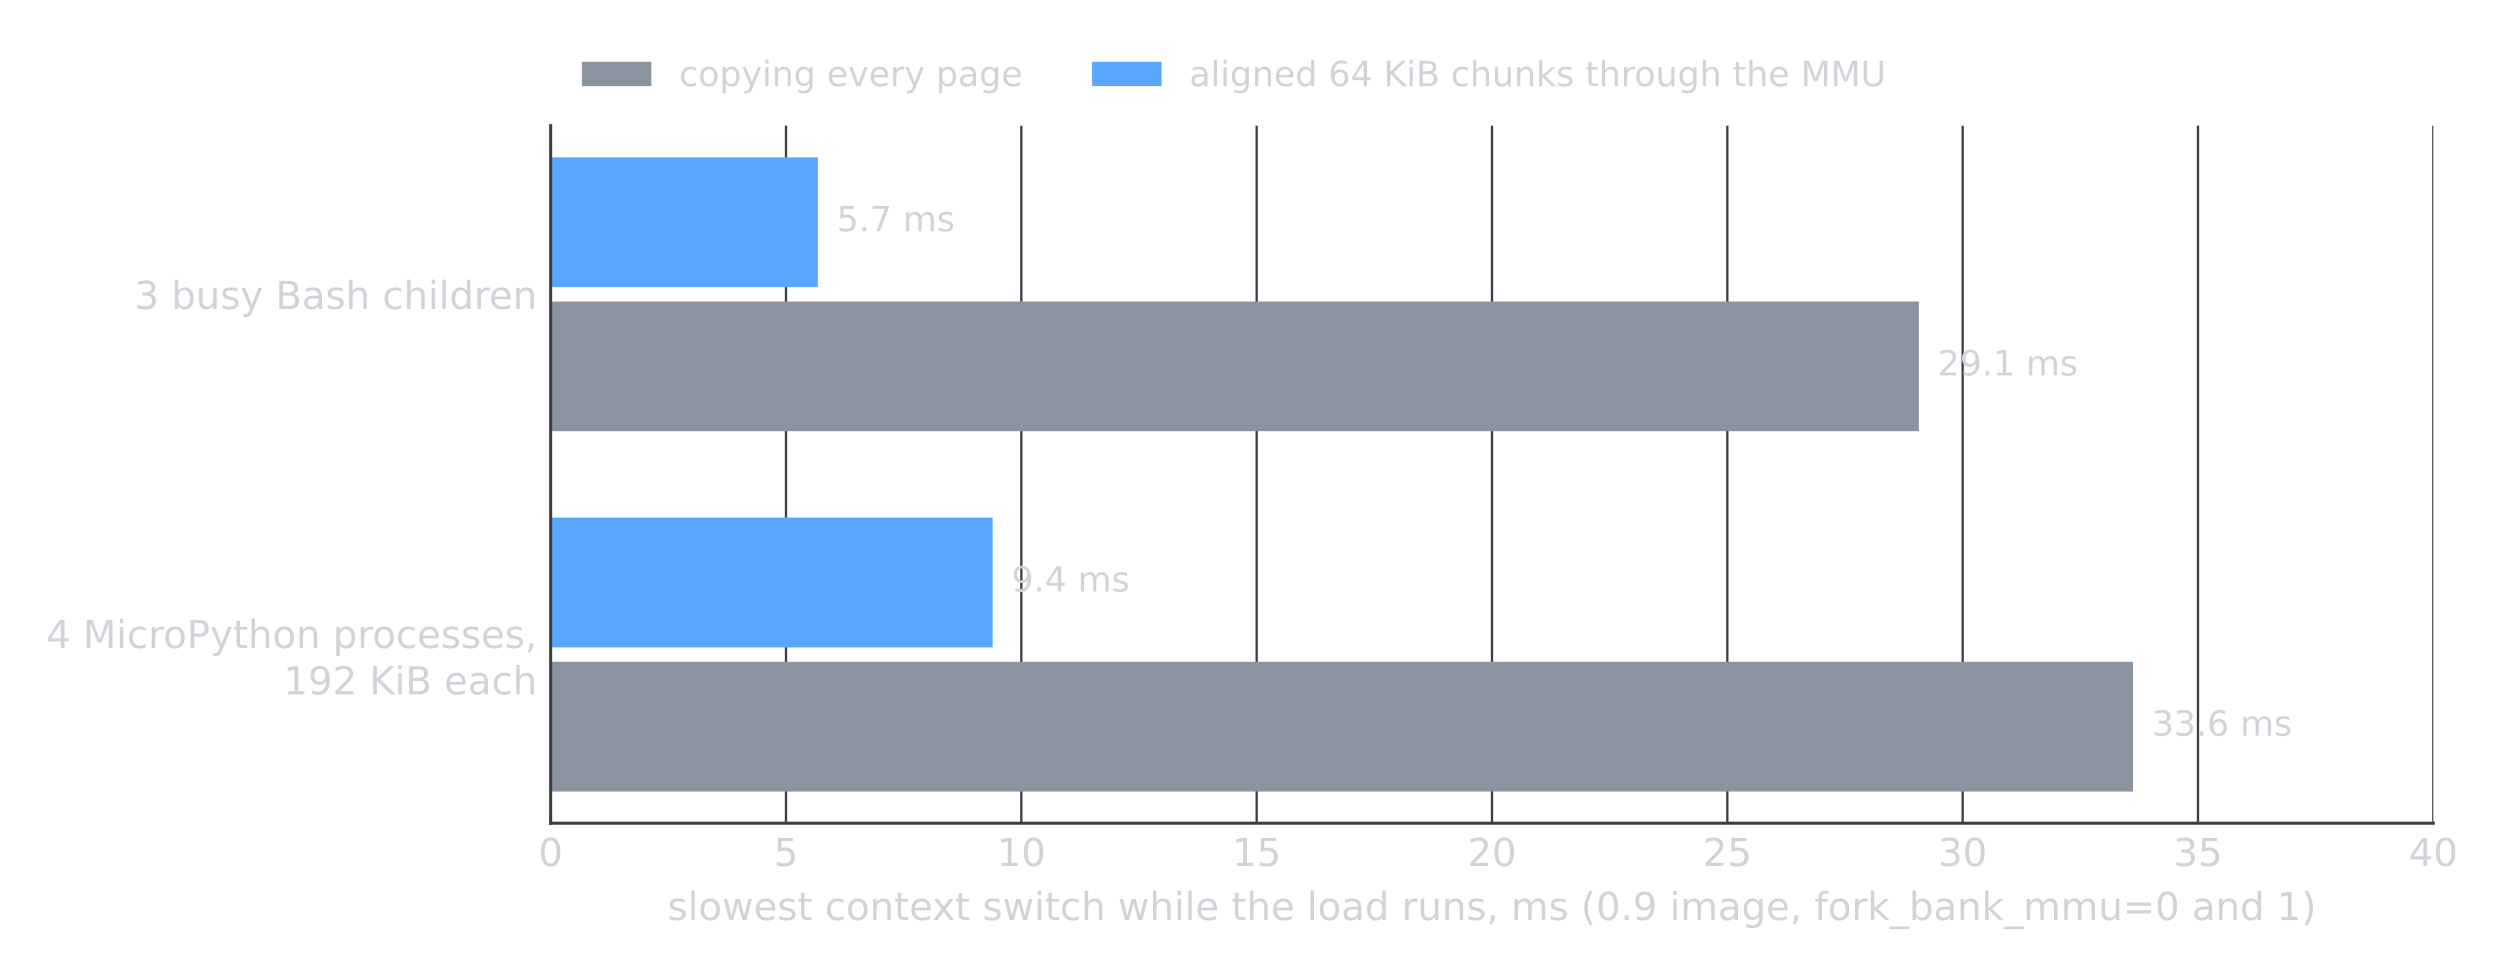
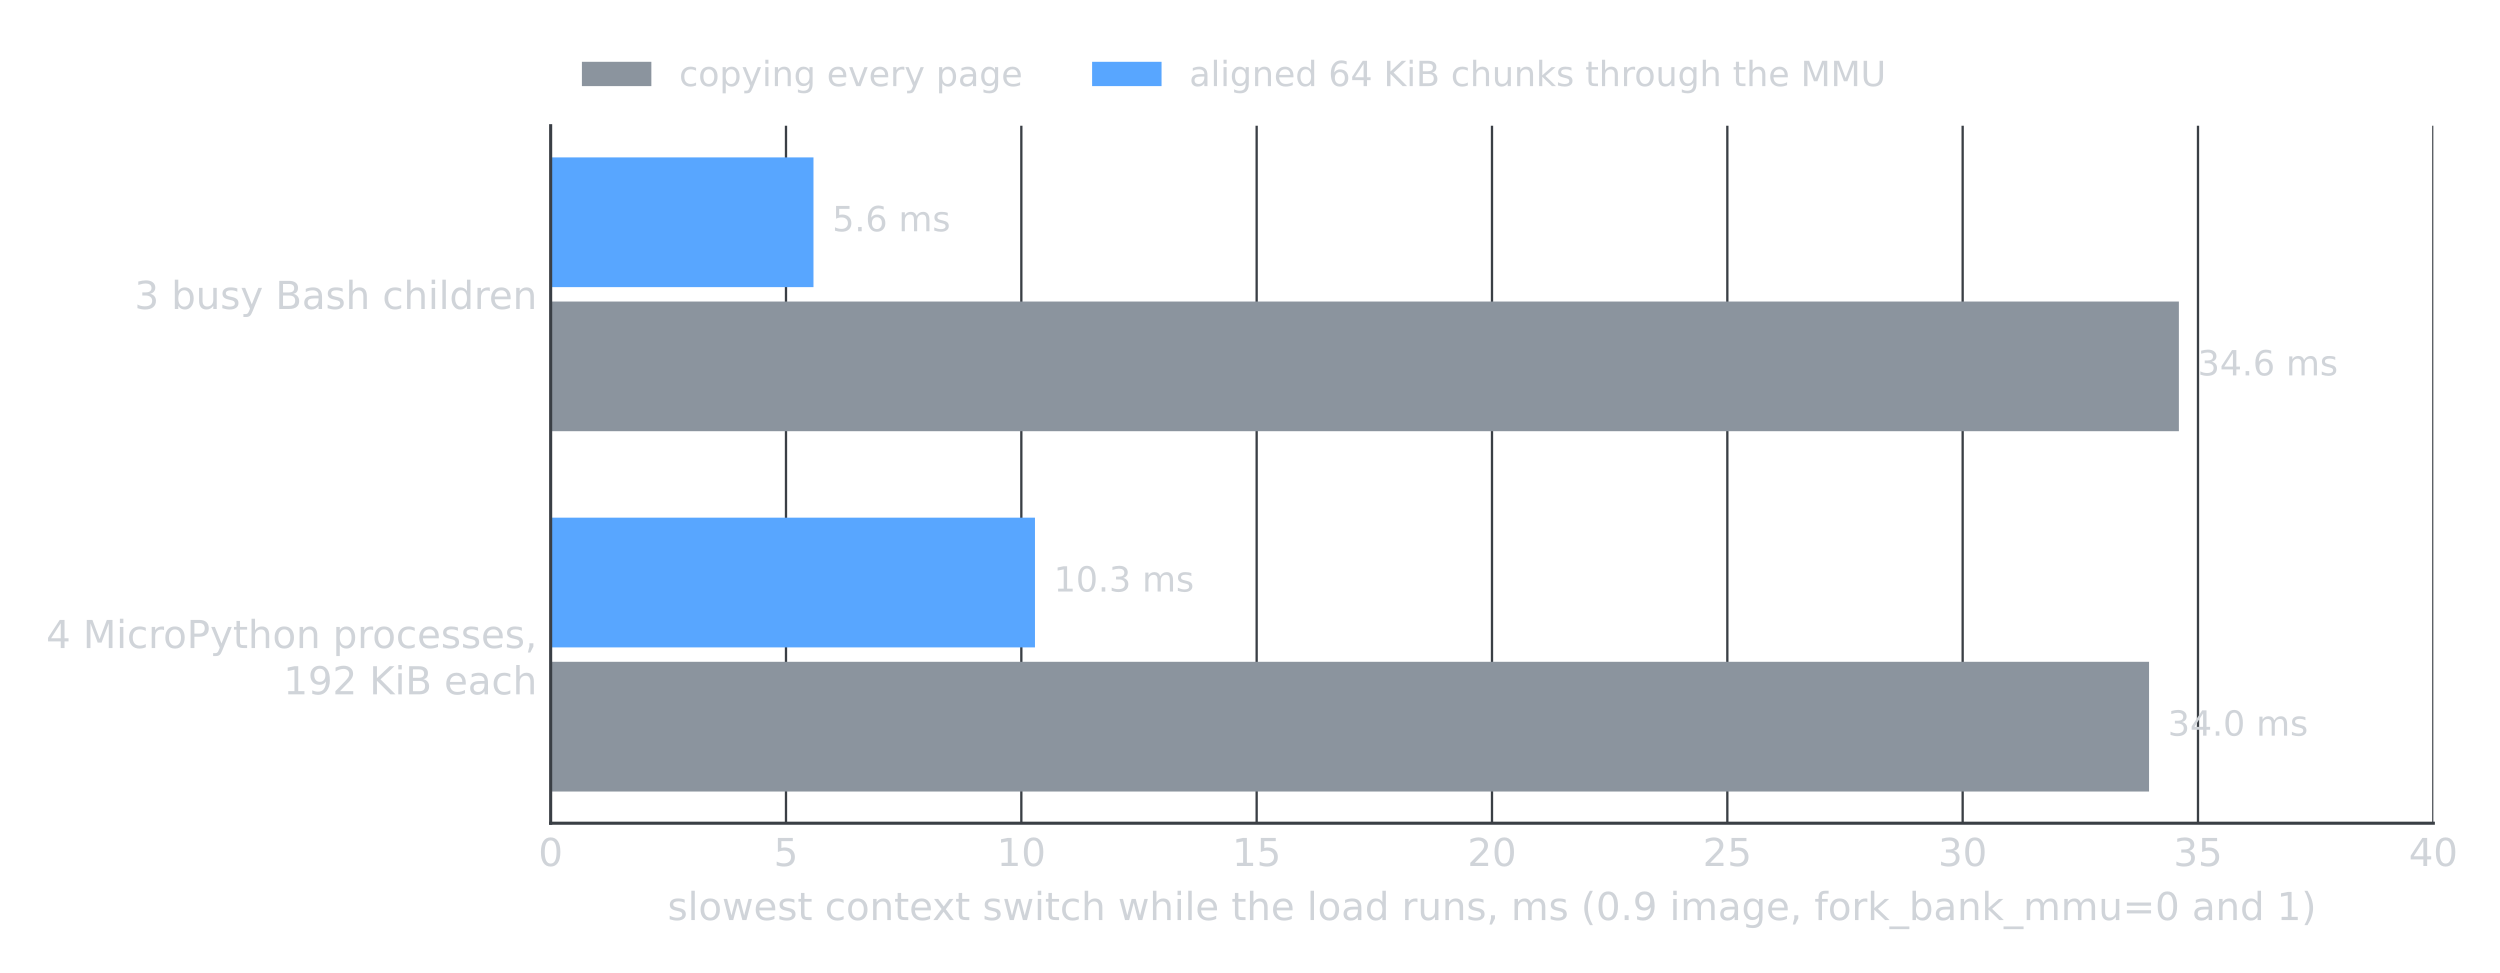
<svg xmlns="http://www.w3.org/2000/svg" xmlns:xlink="http://www.w3.org/1999/xlink" width="648pt" height="252pt" viewBox="0 0 648 252" version="1.1">
  <defs>
    <style type="text/css">*{stroke-linejoin: round; stroke-linecap: butt}</style>
  </defs>
  <g id="figure_1">
    <g id="patch_1">
      <path d="M 0 252  L 648 252  L 648 0  L 0 0  L 0 252  z " style="fill: none; opacity: 0" />
    </g>
    <g id="axes_1">
      <g id="patch_2">
        <path d="M 142.73 213.378  L 630.72 213.378  L 630.72 32.582  L 142.73 32.582  L 142.73 213.378  z " style="fill: none" />
      </g>
      <g id="matplotlib.axis_1">
        <g id="xtick_1">
          <g id="line2d_1">
            <path d="M 142.73 213.378  L 142.73 32.582  " clip-path="url(#pedc917661e)" style="fill: none; stroke: #3a3f45; stroke-width: 0.6; stroke-linecap: square" />
          </g>
          <g id="line2d_2" />
          <g id="text_1">
            <g style="fill: #d0d4d9" transform="translate(139.5488 224.4753) scale(0.1 -0.1)">
              <defs>
                <path id="DejaVuSans-13" d="M 2034 4250  Q 1547 4250 1301 3770  Q 1056 3291 1056 2328  Q 1056 1369 1301 889  Q 1547 409 2034 409  Q 2525 409 2770 889  Q 3016 1369 3016 2328  Q 3016 3291 2770 3770  Q 2525 4250 2034 4250  z M 2034 4750  Q 2819 4750 3233 4129  Q 3647 3509 3647 2328  Q 3647 1150 3233 529  Q 2819 -91 2034 -91  Q 1250 -91 836 529  Q 422 1150 422 2328  Q 422 3509 836 4129  Q 1250 4750 2034 4750  z " transform="scale(0.015625)" />
              </defs>
              <use xlink:href="#DejaVuSans-13" />
            </g>
          </g>
        </g>
        <g id="xtick_2">
          <g id="line2d_3">
            <path d="M 203.729 213.378  L 203.729 32.582  " clip-path="url(#pedc917661e)" style="fill: none; stroke: #3a3f45; stroke-width: 0.6; stroke-linecap: square" />
          </g>
          <g id="line2d_4" />
          <g id="text_2">
            <g style="fill: #d0d4d9" transform="translate(200.5475 224.4753) scale(0.1 -0.1)">
              <defs>
                <path id="DejaVuSans-18" d="M 691 4666  L 3169 4666  L 3169 4134  L 1269 4134  L 1269 2991  Q 1406 3038 1543 3061  Q 1681 3084 1819 3084  Q 2600 3084 3056 2656  Q 3513 2228 3513 1497  Q 3513 744 3044 326  Q 2575 -91 1722 -91  Q 1428 -91 1123 -41  Q 819 9 494 109  L 494 744  Q 775 591 1075 516  Q 1375 441 1709 441  Q 2250 441 2565 725  Q 2881 1009 2881 1497  Q 2881 1984 2565 2268  Q 2250 2553 1709 2553  Q 1456 2553 1204 2497  Q 953 2441 691 2322  L 691 4666  z " transform="scale(0.015625)" />
              </defs>
              <use xlink:href="#DejaVuSans-18" />
            </g>
          </g>
        </g>
        <g id="xtick_3">
          <g id="line2d_5">
            <path d="M 264.728 213.378  L 264.728 32.582  " clip-path="url(#pedc917661e)" style="fill: none; stroke: #3a3f45; stroke-width: 0.6; stroke-linecap: square" />
          </g>
          <g id="line2d_6" />
          <g id="text_3">
            <g style="fill: #d0d4d9" transform="translate(258.365 224.4753) scale(0.1 -0.1)">
              <defs>
                <path id="DejaVuSans-14" d="M 794 531  L 1825 531  L 1825 4091  L 703 3866  L 703 4441  L 1819 4666  L 2450 4666  L 2450 531  L 3481 531  L 3481 0  L 794 0  L 794 531  z " transform="scale(0.015625)" />
              </defs>
              <use xlink:href="#DejaVuSans-14" />
              <use xlink:href="#DejaVuSans-13" transform="translate(63.625 0)" />
            </g>
          </g>
        </g>
        <g id="xtick_4">
          <g id="line2d_7">
            <path d="M 325.726 213.378  L 325.726 32.582  " clip-path="url(#pedc917661e)" style="fill: none; stroke: #3a3f45; stroke-width: 0.6; stroke-linecap: square" />
          </g>
          <g id="line2d_8" />
          <g id="text_4">
            <g style="fill: #d0d4d9" transform="translate(319.3637 224.4753) scale(0.1 -0.1)">
              <use xlink:href="#DejaVuSans-14" />
              <use xlink:href="#DejaVuSans-18" transform="translate(63.625 0)" />
            </g>
          </g>
        </g>
        <g id="xtick_5">
          <g id="line2d_9">
            <path d="M 386.725 213.378  L 386.725 32.582  " clip-path="url(#pedc917661e)" style="fill: none; stroke: #3a3f45; stroke-width: 0.6; stroke-linecap: square" />
          </g>
          <g id="line2d_10" />
          <g id="text_5">
            <g style="fill: #d0d4d9" transform="translate(380.3625 224.4753) scale(0.1 -0.1)">
              <defs>
                <path id="DejaVuSans-15" d="M 1228 531  L 3431 531  L 3431 0  L 469 0  L 469 531  Q 828 903 1448 1529  Q 2069 2156 2228 2338  Q 2531 2678 2651 2914  Q 2772 3150 2772 3378  Q 2772 3750 2511 3984  Q 2250 4219 1831 4219  Q 1534 4219 1204 4116  Q 875 4013 500 3803  L 500 4441  Q 881 4594 1212 4672  Q 1544 4750 1819 4750  Q 2544 4750 2975 4387  Q 3406 4025 3406 3419  Q 3406 3131 3298 2873  Q 3191 2616 2906 2266  Q 2828 2175 2409 1742  Q 1991 1309 1228 531  z " transform="scale(0.015625)" />
              </defs>
              <use xlink:href="#DejaVuSans-15" />
              <use xlink:href="#DejaVuSans-13" transform="translate(63.625 0)" />
            </g>
          </g>
        </g>
        <g id="xtick_6">
          <g id="line2d_11">
            <path d="M 447.724 213.378  L 447.724 32.582  " clip-path="url(#pedc917661e)" style="fill: none; stroke: #3a3f45; stroke-width: 0.6; stroke-linecap: square" />
          </g>
          <g id="line2d_12" />
          <g id="text_6">
            <g style="fill: #d0d4d9" transform="translate(441.3612 224.4753) scale(0.1 -0.1)">
              <use xlink:href="#DejaVuSans-15" />
              <use xlink:href="#DejaVuSans-18" transform="translate(63.625 0)" />
            </g>
          </g>
        </g>
        <g id="xtick_7">
          <g id="line2d_13">
            <path d="M 508.723 213.378  L 508.723 32.582  " clip-path="url(#pedc917661e)" style="fill: none; stroke: #3a3f45; stroke-width: 0.6; stroke-linecap: square" />
          </g>
          <g id="line2d_14" />
          <g id="text_7">
            <g style="fill: #d0d4d9" transform="translate(502.36 224.4753) scale(0.1 -0.1)">
              <defs>
                <path id="DejaVuSans-16" d="M 2597 2516  Q 3050 2419 3304 2112  Q 3559 1806 3559 1356  Q 3559 666 3084 287  Q 2609 -91 1734 -91  Q 1441 -91 1130 -33  Q 819 25 488 141  L 488 750  Q 750 597 1062 519  Q 1375 441 1716 441  Q 2309 441 2620 675  Q 2931 909 2931 1356  Q 2931 1769 2642 2001  Q 2353 2234 1838 2234  L 1294 2234  L 1294 2753  L 1863 2753  Q 2328 2753 2575 2939  Q 2822 3125 2822 3475  Q 2822 3834 2567 4026  Q 2313 4219 1838 4219  Q 1578 4219 1281 4162  Q 984 4106 628 3988  L 628 4550  Q 988 4650 1302 4700  Q 1616 4750 1894 4750  Q 2613 4750 3031 4423  Q 3450 4097 3450 3541  Q 3450 3153 3228 2886  Q 3006 2619 2597 2516  z " transform="scale(0.015625)" />
              </defs>
              <use xlink:href="#DejaVuSans-16" />
              <use xlink:href="#DejaVuSans-13" transform="translate(63.625 0)" />
            </g>
          </g>
        </g>
        <g id="xtick_8">
          <g id="line2d_15">
            <path d="M 569.721 213.378  L 569.721 32.582  " clip-path="url(#pedc917661e)" style="fill: none; stroke: #3a3f45; stroke-width: 0.6; stroke-linecap: square" />
          </g>
          <g id="line2d_16" />
          <g id="text_8">
            <g style="fill: #d0d4d9" transform="translate(563.3587 224.4753) scale(0.1 -0.1)">
              <use xlink:href="#DejaVuSans-16" />
              <use xlink:href="#DejaVuSans-18" transform="translate(63.625 0)" />
            </g>
          </g>
        </g>
        <g id="xtick_9">
          <g id="line2d_17">
            <path d="M 630.72 213.378  L 630.72 32.582  " clip-path="url(#pedc917661e)" style="fill: none; stroke: #3a3f45; stroke-width: 0.6; stroke-linecap: square" />
          </g>
          <g id="line2d_18" />
          <g id="text_9">
            <g style="fill: #d0d4d9" transform="translate(624.3575 224.4753) scale(0.1 -0.1)">
              <defs>
                <path id="DejaVuSans-17" d="M 2419 4116  L 825 1625  L 2419 1625  L 2419 4116  z M 2253 4666  L 3047 4666  L 3047 1625  L 3713 1625  L 3713 1100  L 3047 1100  L 3047 0  L 2419 0  L 2419 1100  L 313 1100  L 313 1709  L 2253 4666  z " transform="scale(0.015625)" />
              </defs>
              <use xlink:href="#DejaVuSans-17" />
              <use xlink:href="#DejaVuSans-13" transform="translate(63.625 0)" />
            </g>
          </g>
        </g>
        <g id="text_10">
          <g style="fill: #d0d4d9" transform="translate(173.0414 238.4761) scale(0.1 -0.1)">
            <defs>
              <path id="DejaVuSans-56" d="M 2834 3397  L 2834 2853  Q 2591 2978 2328 3040  Q 2066 3103 1784 3103  Q 1356 3103 1142 2972  Q 928 2841 928 2578  Q 928 2378 1081 2264  Q 1234 2150 1697 2047  L 1894 2003  Q 2506 1872 2764 1633  Q 3022 1394 3022 966  Q 3022 478 2636 193  Q 2250 -91 1575 -91  Q 1294 -91 989 -36  Q 684 19 347 128  L 347 722  Q 666 556 975 473  Q 1284 391 1588 391  Q 1994 391 2212 530  Q 2431 669 2431 922  Q 2431 1156 2273 1281  Q 2116 1406 1581 1522  L 1381 1569  Q 847 1681 609 1914  Q 372 2147 372 2553  Q 372 3047 722 3315  Q 1072 3584 1716 3584  Q 2034 3584 2315 3537  Q 2597 3491 2834 3397  z " transform="scale(0.015625)" />
              <path id="DejaVuSans-4f" d="M 603 4863  L 1178 4863  L 1178 0  L 603 0  L 603 4863  z " transform="scale(0.015625)" />
              <path id="DejaVuSans-52" d="M 1959 3097  Q 1497 3097 1228 2736  Q 959 2375 959 1747  Q 959 1119 1226 758  Q 1494 397 1959 397  Q 2419 397 2687 759  Q 2956 1122 2956 1747  Q 2956 2369 2687 2733  Q 2419 3097 1959 3097  z M 1959 3584  Q 2709 3584 3137 3096  Q 3566 2609 3566 1747  Q 3566 888 3137 398  Q 2709 -91 1959 -91  Q 1206 -91 779 398  Q 353 888 353 1747  Q 353 2609 779 3096  Q 1206 3584 1959 3584  z " transform="scale(0.015625)" />
              <path id="DejaVuSans-5a" d="M 269 3500  L 844 3500  L 1563 769  L 2278 3500  L 2956 3500  L 3675 769  L 4391 3500  L 4966 3500  L 4050 0  L 3372 0  L 2619 2869  L 1863 0  L 1184 0  L 269 3500  z " transform="scale(0.015625)" />
              <path id="DejaVuSans-48" d="M 3597 1894  L 3597 1613  L 953 1613  Q 991 1019 1311 708  Q 1631 397 2203 397  Q 2534 397 2845 478  Q 3156 559 3463 722  L 3463 178  Q 3153 47 2828 -22  Q 2503 -91 2169 -91  Q 1331 -91 842 396  Q 353 884 353 1716  Q 353 2575 817 3079  Q 1281 3584 2069 3584  Q 2775 3584 3186 3129  Q 3597 2675 3597 1894  z M 3022 2063  Q 3016 2534 2758 2815  Q 2500 3097 2075 3097  Q 1594 3097 1305 2825  Q 1016 2553 972 2059  L 3022 2063  z " transform="scale(0.015625)" />
              <path id="DejaVuSans-57" d="M 1172 4494  L 1172 3500  L 2356 3500  L 2356 3053  L 1172 3053  L 1172 1153  Q 1172 725 1289 603  Q 1406 481 1766 481  L 2356 481  L 2356 0  L 1766 0  Q 1100 0 847 248  Q 594 497 594 1153  L 594 3053  L 172 3053  L 172 3500  L 594 3500  L 594 4494  L 1172 4494  z " transform="scale(0.015625)" />
              <path id="DejaVuSans-3" transform="scale(0.015625)" />
              <path id="DejaVuSans-46" d="M 3122 3366  L 3122 2828  Q 2878 2963 2633 3030  Q 2388 3097 2138 3097  Q 1578 3097 1268 2742  Q 959 2388 959 1747  Q 959 1106 1268 751  Q 1578 397 2138 397  Q 2388 397 2633 464  Q 2878 531 3122 666  L 3122 134  Q 2881 22 2623 -34  Q 2366 -91 2075 -91  Q 1284 -91 818 406  Q 353 903 353 1747  Q 353 2603 823 3093  Q 1294 3584 2113 3584  Q 2378 3584 2631 3529  Q 2884 3475 3122 3366  z " transform="scale(0.015625)" />
              <path id="DejaVuSans-51" d="M 3513 2113  L 3513 0  L 2938 0  L 2938 2094  Q 2938 2591 2744 2837  Q 2550 3084 2163 3084  Q 1697 3084 1428 2787  Q 1159 2491 1159 1978  L 1159 0  L 581 0  L 581 3500  L 1159 3500  L 1159 2956  Q 1366 3272 1645 3428  Q 1925 3584 2291 3584  Q 2894 3584 3203 3211  Q 3513 2838 3513 2113  z " transform="scale(0.015625)" />
              <path id="DejaVuSans-5b" d="M 3513 3500  L 2247 1797  L 3578 0  L 2900 0  L 1881 1375  L 863 0  L 184 0  L 1544 1831  L 300 3500  L 978 3500  L 1906 2253  L 2834 3500  L 3513 3500  z " transform="scale(0.015625)" />
              <path id="DejaVuSans-4c" d="M 603 3500  L 1178 3500  L 1178 0  L 603 0  L 603 3500  z M 603 4863  L 1178 4863  L 1178 4134  L 603 4134  L 603 4863  z " transform="scale(0.015625)" />
              <path id="DejaVuSans-4b" d="M 3513 2113  L 3513 0  L 2938 0  L 2938 2094  Q 2938 2591 2744 2837  Q 2550 3084 2163 3084  Q 1697 3084 1428 2787  Q 1159 2491 1159 1978  L 1159 0  L 581 0  L 581 4863  L 1159 4863  L 1159 2956  Q 1366 3272 1645 3428  Q 1925 3584 2291 3584  Q 2894 3584 3203 3211  Q 3513 2838 3513 2113  z " transform="scale(0.015625)" />
              <path id="DejaVuSans-44" d="M 2194 1759  Q 1497 1759 1228 1600  Q 959 1441 959 1056  Q 959 750 1161 570  Q 1363 391 1709 391  Q 2188 391 2477 730  Q 2766 1069 2766 1631  L 2766 1759  L 2194 1759  z M 3341 1997  L 3341 0  L 2766 0  L 2766 531  Q 2569 213 2275 61  Q 1981 -91 1556 -91  Q 1019 -91 701 211  Q 384 513 384 1019  Q 384 1609 779 1909  Q 1175 2209 1959 2209  L 2766 2209  L 2766 2266  Q 2766 2663 2505 2880  Q 2244 3097 1772 3097  Q 1472 3097 1187 3025  Q 903 2953 641 2809  L 641 3341  Q 956 3463 1253 3523  Q 1550 3584 1831 3584  Q 2591 3584 2966 3190  Q 3341 2797 3341 1997  z " transform="scale(0.015625)" />
              <path id="DejaVuSans-47" d="M 2906 2969  L 2906 4863  L 3481 4863  L 3481 0  L 2906 0  L 2906 525  Q 2725 213 2448 61  Q 2172 -91 1784 -91  Q 1150 -91 751 415  Q 353 922 353 1747  Q 353 2572 751 3078  Q 1150 3584 1784 3584  Q 2172 3584 2448 3432  Q 2725 3281 2906 2969  z M 947 1747  Q 947 1113 1208 752  Q 1469 391 1925 391  Q 2381 391 2643 752  Q 2906 1113 2906 1747  Q 2906 2381 2643 2742  Q 2381 3103 1925 3103  Q 1469 3103 1208 2742  Q 947 2381 947 1747  z " transform="scale(0.015625)" />
              <path id="DejaVuSans-55" d="M 2631 2963  Q 2534 3019 2420 3045  Q 2306 3072 2169 3072  Q 1681 3072 1420 2755  Q 1159 2438 1159 1844  L 1159 0  L 581 0  L 581 3500  L 1159 3500  L 1159 2956  Q 1341 3275 1631 3429  Q 1922 3584 2338 3584  Q 2397 3584 2469 3576  Q 2541 3569 2628 3553  L 2631 2963  z " transform="scale(0.015625)" />
              <path id="DejaVuSans-58" d="M 544 1381  L 544 3500  L 1119 3500  L 1119 1403  Q 1119 906 1312 657  Q 1506 409 1894 409  Q 2359 409 2629 706  Q 2900 1003 2900 1516  L 2900 3500  L 3475 3500  L 3475 0  L 2900 0  L 2900 538  Q 2691 219 2414 64  Q 2138 -91 1772 -91  Q 1169 -91 856 284  Q 544 659 544 1381  z M 1991 3584  L 1991 3584  z " transform="scale(0.015625)" />
              <path id="DejaVuSans-f" d="M 750 794  L 1409 794  L 1409 256  L 897 -744  L 494 -744  L 750 256  L 750 794  z " transform="scale(0.015625)" />
              <path id="DejaVuSans-50" d="M 3328 2828  Q 3544 3216 3844 3400  Q 4144 3584 4550 3584  Q 5097 3584 5394 3201  Q 5691 2819 5691 2113  L 5691 0  L 5113 0  L 5113 2094  Q 5113 2597 4934 2840  Q 4756 3084 4391 3084  Q 3944 3084 3684 2787  Q 3425 2491 3425 1978  L 3425 0  L 2847 0  L 2847 2094  Q 2847 2600 2669 2842  Q 2491 3084 2119 3084  Q 1678 3084 1418 2786  Q 1159 2488 1159 1978  L 1159 0  L 581 0  L 581 3500  L 1159 3500  L 1159 2956  Q 1356 3278 1631 3431  Q 1906 3584 2284 3584  Q 2666 3584 2933 3390  Q 3200 3197 3328 2828  z " transform="scale(0.015625)" />
              <path id="DejaVuSans-b" d="M 1984 4856  Q 1566 4138 1362 3434  Q 1159 2731 1159 2009  Q 1159 1288 1364 580  Q 1569 -128 1984 -844  L 1484 -844  Q 1016 -109 783 600  Q 550 1309 550 2009  Q 550 2706 781 3412  Q 1013 4119 1484 4856  L 1984 4856  z " transform="scale(0.015625)" />
              <path id="DejaVuSans-11" d="M 684 794  L 1344 794  L 1344 0  L 684 0  L 684 794  z " transform="scale(0.015625)" />
              <path id="DejaVuSans-1c" d="M 703 97  L 703 672  Q 941 559 1184 500  Q 1428 441 1663 441  Q 2288 441 2617 861  Q 2947 1281 2994 2138  Q 2813 1869 2534 1725  Q 2256 1581 1919 1581  Q 1219 1581 811 2004  Q 403 2428 403 3163  Q 403 3881 828 4315  Q 1253 4750 1959 4750  Q 2769 4750 3195 4129  Q 3622 3509 3622 2328  Q 3622 1225 3098 567  Q 2575 -91 1691 -91  Q 1453 -91 1209 -44  Q 966 3 703 97  z M 1959 2075  Q 2384 2075 2632 2365  Q 2881 2656 2881 3163  Q 2881 3666 2632 3958  Q 2384 4250 1959 4250  Q 1534 4250 1286 3958  Q 1038 3666 1038 3163  Q 1038 2656 1286 2365  Q 1534 2075 1959 2075  z " transform="scale(0.015625)" />
              <path id="DejaVuSans-4a" d="M 2906 1791  Q 2906 2416 2648 2759  Q 2391 3103 1925 3103  Q 1463 3103 1205 2759  Q 947 2416 947 1791  Q 947 1169 1205 825  Q 1463 481 1925 481  Q 2391 481 2648 825  Q 2906 1169 2906 1791  z M 3481 434  Q 3481 -459 3084 -895  Q 2688 -1331 1869 -1331  Q 1566 -1331 1297 -1286  Q 1028 -1241 775 -1147  L 775 -588  Q 1028 -725 1275 -790  Q 1522 -856 1778 -856  Q 2344 -856 2625 -561  Q 2906 -266 2906 331  L 2906 616  Q 2728 306 2450 153  Q 2172 0 1784 0  Q 1141 0 747 490  Q 353 981 353 1791  Q 353 2603 747 3093  Q 1141 3584 1784 3584  Q 2172 3584 2450 3431  Q 2728 3278 2906 2969  L 2906 3500  L 3481 3500  L 3481 434  z " transform="scale(0.015625)" />
              <path id="DejaVuSans-49" d="M 2375 4863  L 2375 4384  L 1825 4384  Q 1516 4384 1395 4259  Q 1275 4134 1275 3809  L 1275 3500  L 2222 3500  L 2222 3053  L 1275 3053  L 1275 0  L 697 0  L 697 3053  L 147 3053  L 147 3500  L 697 3500  L 697 3744  Q 697 4328 969 4595  Q 1241 4863 1831 4863  L 2375 4863  z " transform="scale(0.015625)" />
              <path id="DejaVuSans-4e" d="M 581 4863  L 1159 4863  L 1159 1991  L 2875 3500  L 3609 3500  L 1753 1863  L 3688 0  L 2938 0  L 1159 1709  L 1159 0  L 581 0  L 581 4863  z " transform="scale(0.015625)" />
              <path id="DejaVuSans-42" d="M 3263 -1063  L 3263 -1509  L -63 -1509  L -63 -1063  L 3263 -1063  z " transform="scale(0.015625)" />
              <path id="DejaVuSans-45" d="M 3116 1747  Q 3116 2381 2855 2742  Q 2594 3103 2138 3103  Q 1681 3103 1420 2742  Q 1159 2381 1159 1747  Q 1159 1113 1420 752  Q 1681 391 2138 391  Q 2594 391 2855 752  Q 3116 1113 3116 1747  z M 1159 2969  Q 1341 3281 1617 3432  Q 1894 3584 2278 3584  Q 2916 3584 3314 3078  Q 3713 2572 3713 1747  Q 3713 922 3314 415  Q 2916 -91 2278 -91  Q 1894 -91 1617 61  Q 1341 213 1159 525  L 1159 0  L 581 0  L 581 4863  L 1159 4863  L 1159 2969  z " transform="scale(0.015625)" />
              <path id="DejaVuSans-20" d="M 678 2906  L 4684 2906  L 4684 2381  L 678 2381  L 678 2906  z M 678 1631  L 4684 1631  L 4684 1100  L 678 1100  L 678 1631  z " transform="scale(0.015625)" />
              <path id="DejaVuSans-c" d="M 513 4856  L 1013 4856  Q 1481 4119 1714 3412  Q 1947 2706 1947 2009  Q 1947 1309 1714 600  Q 1481 -109 1013 -844  L 513 -844  Q 928 -128 1133 580  Q 1338 1288 1338 2009  Q 1338 2731 1133 3434  Q 928 4138 513 4856  z " transform="scale(0.015625)" />
            </defs>
            <use xlink:href="#DejaVuSans-56" />
            <use xlink:href="#DejaVuSans-4f" transform="translate(52.09375 0)" />
            <use xlink:href="#DejaVuSans-52" transform="translate(79.875 0)" />
            <use xlink:href="#DejaVuSans-5a" transform="translate(141.0625 0)" />
            <use xlink:href="#DejaVuSans-48" transform="translate(222.8438 0)" />
            <use xlink:href="#DejaVuSans-56" transform="translate(284.375 0)" />
            <use xlink:href="#DejaVuSans-57" transform="translate(336.4688 0)" />
            <use xlink:href="#DejaVuSans-3" transform="translate(375.6719 0)" />
            <use xlink:href="#DejaVuSans-46" transform="translate(407.4531 0)" />
            <use xlink:href="#DejaVuSans-52" transform="translate(462.4375 0)" />
            <use xlink:href="#DejaVuSans-51" transform="translate(523.625 0)" />
            <use xlink:href="#DejaVuSans-57" transform="translate(587 0)" />
            <use xlink:href="#DejaVuSans-48" transform="translate(626.2031 0)" />
            <use xlink:href="#DejaVuSans-5b" transform="translate(685.9844 0)" />
            <use xlink:href="#DejaVuSans-57" transform="translate(745.1719 0)" />
            <use xlink:href="#DejaVuSans-3" transform="translate(784.375 0)" />
            <use xlink:href="#DejaVuSans-56" transform="translate(816.1562 0)" />
            <use xlink:href="#DejaVuSans-5a" transform="translate(868.25 0)" />
            <use xlink:href="#DejaVuSans-4c" transform="translate(950.0312 0)" />
            <use xlink:href="#DejaVuSans-57" transform="translate(977.8125 0)" />
            <use xlink:href="#DejaVuSans-46" transform="translate(1017.016 0)" />
            <use xlink:href="#DejaVuSans-4b" transform="translate(1072 0)" />
            <use xlink:href="#DejaVuSans-3" transform="translate(1135.375 0)" />
            <use xlink:href="#DejaVuSans-5a" transform="translate(1167.156 0)" />
            <use xlink:href="#DejaVuSans-4b" transform="translate(1248.938 0)" />
            <use xlink:href="#DejaVuSans-4c" transform="translate(1312.312 0)" />
            <use xlink:href="#DejaVuSans-4f" transform="translate(1340.094 0)" />
            <use xlink:href="#DejaVuSans-48" transform="translate(1367.875 0)" />
            <use xlink:href="#DejaVuSans-3" transform="translate(1429.406 0)" />
            <use xlink:href="#DejaVuSans-57" transform="translate(1461.188 0)" />
            <use xlink:href="#DejaVuSans-4b" transform="translate(1500.391 0)" />
            <use xlink:href="#DejaVuSans-48" transform="translate(1563.766 0)" />
            <use xlink:href="#DejaVuSans-3" transform="translate(1625.297 0)" />
            <use xlink:href="#DejaVuSans-4f" transform="translate(1657.078 0)" />
            <use xlink:href="#DejaVuSans-52" transform="translate(1684.859 0)" />
            <use xlink:href="#DejaVuSans-44" transform="translate(1746.047 0)" />
            <use xlink:href="#DejaVuSans-47" transform="translate(1807.328 0)" />
            <use xlink:href="#DejaVuSans-3" transform="translate(1870.812 0)" />
            <use xlink:href="#DejaVuSans-55" transform="translate(1902.594 0)" />
            <use xlink:href="#DejaVuSans-58" transform="translate(1943.703 0)" />
            <use xlink:href="#DejaVuSans-51" transform="translate(2007.078 0)" />
            <use xlink:href="#DejaVuSans-56" transform="translate(2070.453 0)" />
            <use xlink:href="#DejaVuSans-f" transform="translate(2122.547 0)" />
            <use xlink:href="#DejaVuSans-3" transform="translate(2154.328 0)" />
            <use xlink:href="#DejaVuSans-50" transform="translate(2186.109 0)" />
            <use xlink:href="#DejaVuSans-56" transform="translate(2283.516 0)" />
            <use xlink:href="#DejaVuSans-3" transform="translate(2335.609 0)" />
            <use xlink:href="#DejaVuSans-b" transform="translate(2367.391 0)" />
            <use xlink:href="#DejaVuSans-13" transform="translate(2406.406 0)" />
            <use xlink:href="#DejaVuSans-11" transform="translate(2470.031 0)" />
            <use xlink:href="#DejaVuSans-1c" transform="translate(2501.812 0)" />
            <use xlink:href="#DejaVuSans-3" transform="translate(2565.438 0)" />
            <use xlink:href="#DejaVuSans-4c" transform="translate(2597.219 0)" />
            <use xlink:href="#DejaVuSans-50" transform="translate(2625 0)" />
            <use xlink:href="#DejaVuSans-44" transform="translate(2722.406 0)" />
            <use xlink:href="#DejaVuSans-4a" transform="translate(2783.688 0)" />
            <use xlink:href="#DejaVuSans-48" transform="translate(2847.172 0)" />
            <use xlink:href="#DejaVuSans-f" transform="translate(2908.703 0)" />
            <use xlink:href="#DejaVuSans-3" transform="translate(2940.484 0)" />
            <use xlink:href="#DejaVuSans-49" transform="translate(2972.266 0)" />
            <use xlink:href="#DejaVuSans-52" transform="translate(3007.469 0)" />
            <use xlink:href="#DejaVuSans-55" transform="translate(3068.656 0)" />
            <use xlink:href="#DejaVuSans-4e" transform="translate(3109.766 0)" />
            <use xlink:href="#DejaVuSans-42" transform="translate(3167.672 0)" />
            <use xlink:href="#DejaVuSans-45" transform="translate(3217.672 0)" />
            <use xlink:href="#DejaVuSans-44" transform="translate(3281.156 0)" />
            <use xlink:href="#DejaVuSans-51" transform="translate(3342.438 0)" />
            <use xlink:href="#DejaVuSans-4e" transform="translate(3405.812 0)" />
            <use xlink:href="#DejaVuSans-42" transform="translate(3463.719 0)" />
            <use xlink:href="#DejaVuSans-50" transform="translate(3513.719 0)" />
            <use xlink:href="#DejaVuSans-50" transform="translate(3611.125 0)" />
            <use xlink:href="#DejaVuSans-58" transform="translate(3708.531 0)" />
            <use xlink:href="#DejaVuSans-20" transform="translate(3771.906 0)" />
            <use xlink:href="#DejaVuSans-13" transform="translate(3855.703 0)" />
            <use xlink:href="#DejaVuSans-3" transform="translate(3919.328 0)" />
            <use xlink:href="#DejaVuSans-44" transform="translate(3951.109 0)" />
            <use xlink:href="#DejaVuSans-51" transform="translate(4012.391 0)" />
            <use xlink:href="#DejaVuSans-47" transform="translate(4075.766 0)" />
            <use xlink:href="#DejaVuSans-3" transform="translate(4139.25 0)" />
            <use xlink:href="#DejaVuSans-14" transform="translate(4171.031 0)" />
            <use xlink:href="#DejaVuSans-c" transform="translate(4234.656 0)" />
          </g>
        </g>
      </g>
      <g id="matplotlib.axis_2">
        <g id="ytick_1">
          <g id="line2d_19" />
          <g id="text_11">
            <g style="fill: #d0d4d9" transform="translate(34.86125 80.08604) scale(0.1 -0.1)">
              <defs>
                <path id="DejaVuSans-5c" d="M 2059 -325  Q 1816 -950 1584 -1140  Q 1353 -1331 966 -1331  L 506 -1331  L 506 -850  L 844 -850  Q 1081 -850 1212 -737  Q 1344 -625 1503 -206  L 1606 56  L 191 3500  L 800 3500  L 1894 763  L 2988 3500  L 3597 3500  L 2059 -325  z " transform="scale(0.015625)" />
                <path id="DejaVuSans-25" d="M 1259 2228  L 1259 519  L 2272 519  Q 2781 519 3026 730  Q 3272 941 3272 1375  Q 3272 1813 3026 2020  Q 2781 2228 2272 2228  L 1259 2228  z M 1259 4147  L 1259 2741  L 2194 2741  Q 2656 2741 2882 2914  Q 3109 3088 3109 3444  Q 3109 3797 2882 3972  Q 2656 4147 2194 4147  L 1259 4147  z M 628 4666  L 2241 4666  Q 2963 4666 3353 4366  Q 3744 4066 3744 3513  Q 3744 3084 3544 2831  Q 3344 2578 2956 2516  Q 3422 2416 3680 2098  Q 3938 1781 3938 1306  Q 3938 681 3513 340  Q 3088 0 2303 0  L 628 0  L 628 4666  z " transform="scale(0.015625)" />
              </defs>
              <use xlink:href="#DejaVuSans-16" />
              <use xlink:href="#DejaVuSans-3" transform="translate(63.625 0)" />
              <use xlink:href="#DejaVuSans-45" transform="translate(95.40625 0)" />
              <use xlink:href="#DejaVuSans-58" transform="translate(158.8906 0)" />
              <use xlink:href="#DejaVuSans-56" transform="translate(222.2656 0)" />
              <use xlink:href="#DejaVuSans-5c" transform="translate(274.3594 0)" />
              <use xlink:href="#DejaVuSans-3" transform="translate(333.5469 0)" />
              <use xlink:href="#DejaVuSans-25" transform="translate(365.3281 0)" />
              <use xlink:href="#DejaVuSans-44" transform="translate(433.9375 0)" />
              <use xlink:href="#DejaVuSans-56" transform="translate(495.2188 0)" />
              <use xlink:href="#DejaVuSans-4b" transform="translate(547.3125 0)" />
              <use xlink:href="#DejaVuSans-3" transform="translate(610.6875 0)" />
              <use xlink:href="#DejaVuSans-46" transform="translate(642.4688 0)" />
              <use xlink:href="#DejaVuSans-4b" transform="translate(697.4531 0)" />
              <use xlink:href="#DejaVuSans-4c" transform="translate(760.8281 0)" />
              <use xlink:href="#DejaVuSans-4f" transform="translate(788.6094 0)" />
              <use xlink:href="#DejaVuSans-47" transform="translate(816.3906 0)" />
              <use xlink:href="#DejaVuSans-55" transform="translate(879.875 0)" />
              <use xlink:href="#DejaVuSans-48" transform="translate(918.7812 0)" />
              <use xlink:href="#DejaVuSans-51" transform="translate(980.3125 0)" />
            </g>
          </g>
        </g>
        <g id="ytick_2">
          <g id="line2d_20" />
          <g id="text_12">
            <g style="fill: #d0d4d9" transform="translate(11.96594 167.9713) scale(0.1 -0.1)">
              <defs>
                <path id="DejaVuSans-30" d="M 628 4666  L 1569 4666  L 2759 1491  L 3956 4666  L 4897 4666  L 4897 0  L 4281 0  L 4281 4097  L 3078 897  L 2444 897  L 1241 4097  L 1241 0  L 628 0  L 628 4666  z " transform="scale(0.015625)" />
                <path id="DejaVuSans-33" d="M 1259 4147  L 1259 2394  L 2053 2394  Q 2494 2394 2734 2622  Q 2975 2850 2975 3272  Q 2975 3691 2734 3919  Q 2494 4147 2053 4147  L 1259 4147  z M 628 4666  L 2053 4666  Q 2838 4666 3239 4311  Q 3641 3956 3641 3272  Q 3641 2581 3239 2228  Q 2838 1875 2053 1875  L 1259 1875  L 1259 0  L 628 0  L 628 4666  z " transform="scale(0.015625)" />
                <path id="DejaVuSans-53" d="M 1159 525  L 1159 -1331  L 581 -1331  L 581 3500  L 1159 3500  L 1159 2969  Q 1341 3281 1617 3432  Q 1894 3584 2278 3584  Q 2916 3584 3314 3078  Q 3713 2572 3713 1747  Q 3713 922 3314 415  Q 2916 -91 2278 -91  Q 1894 -91 1617 61  Q 1341 213 1159 525  z M 3116 1747  Q 3116 2381 2855 2742  Q 2594 3103 2138 3103  Q 1681 3103 1420 2742  Q 1159 2381 1159 1747  Q 1159 1113 1420 752  Q 1681 391 2138 391  Q 2594 391 2855 752  Q 3116 1113 3116 1747  z " transform="scale(0.015625)" />
              </defs>
              <use xlink:href="#DejaVuSans-17" />
              <use xlink:href="#DejaVuSans-3" transform="translate(63.625 0)" />
              <use xlink:href="#DejaVuSans-30" transform="translate(95.40625 0)" />
              <use xlink:href="#DejaVuSans-4c" transform="translate(181.6875 0)" />
              <use xlink:href="#DejaVuSans-46" transform="translate(209.4688 0)" />
              <use xlink:href="#DejaVuSans-55" transform="translate(264.4531 0)" />
              <use xlink:href="#DejaVuSans-52" transform="translate(303.3594 0)" />
              <use xlink:href="#DejaVuSans-33" transform="translate(364.5469 0)" />
              <use xlink:href="#DejaVuSans-5c" transform="translate(424.8438 0)" />
              <use xlink:href="#DejaVuSans-57" transform="translate(484.0312 0)" />
              <use xlink:href="#DejaVuSans-4b" transform="translate(523.2344 0)" />
              <use xlink:href="#DejaVuSans-52" transform="translate(586.6094 0)" />
              <use xlink:href="#DejaVuSans-51" transform="translate(647.7969 0)" />
              <use xlink:href="#DejaVuSans-3" transform="translate(711.1719 0)" />
              <use xlink:href="#DejaVuSans-53" transform="translate(742.9531 0)" />
              <use xlink:href="#DejaVuSans-55" transform="translate(806.4375 0)" />
              <use xlink:href="#DejaVuSans-52" transform="translate(845.3438 0)" />
              <use xlink:href="#DejaVuSans-46" transform="translate(906.5312 0)" />
              <use xlink:href="#DejaVuSans-48" transform="translate(961.5156 0)" />
              <use xlink:href="#DejaVuSans-56" transform="translate(1023.047 0)" />
              <use xlink:href="#DejaVuSans-56" transform="translate(1075.141 0)" />
              <use xlink:href="#DejaVuSans-48" transform="translate(1127.234 0)" />
              <use xlink:href="#DejaVuSans-56" transform="translate(1188.766 0)" />
              <use xlink:href="#DejaVuSans-f" transform="translate(1240.859 0)" />
            </g>
            <g style="fill: #d0d4d9" transform="translate(73.47219 179.974) scale(0.1 -0.1)">
              <defs>
                <path id="DejaVuSans-2e" d="M 628 4666  L 1259 4666  L 1259 2694  L 3353 4666  L 4166 4666  L 1850 2491  L 4331 0  L 3500 0  L 1259 2247  L 1259 0  L 628 0  L 628 4666  z " transform="scale(0.015625)" />
              </defs>
              <use xlink:href="#DejaVuSans-14" />
              <use xlink:href="#DejaVuSans-1c" transform="translate(63.625 0)" />
              <use xlink:href="#DejaVuSans-15" transform="translate(127.25 0)" />
              <use xlink:href="#DejaVuSans-3" transform="translate(190.875 0)" />
              <use xlink:href="#DejaVuSans-2e" transform="translate(222.6562 0)" />
              <use xlink:href="#DejaVuSans-4c" transform="translate(288.2344 0)" />
              <use xlink:href="#DejaVuSans-25" transform="translate(316.0156 0)" />
              <use xlink:href="#DejaVuSans-3" transform="translate(384.625 0)" />
              <use xlink:href="#DejaVuSans-48" transform="translate(416.4062 0)" />
              <use xlink:href="#DejaVuSans-44" transform="translate(477.9375 0)" />
              <use xlink:href="#DejaVuSans-46" transform="translate(539.2188 0)" />
              <use xlink:href="#DejaVuSans-4b" transform="translate(594.2031 0)" />
            </g>
          </g>
        </g>
      </g>
      <g id="patch_3">
-         <path d="M 142.73 78.155  L 497.365 78.155  L 497.365 111.774  L 142.73 111.774  z " clip-path="url(#pedc917661e)" style="fill: #8b949e" />
+         <path d="M 142.73 78.155  L 564.768 78.155  L 564.768 111.774  L 142.73 111.774  z " clip-path="url(#pedc917661e)" style="fill: #8b949e" />
      </g>
      <g id="patch_4">
-         <path d="M 142.73 171.541  L 552.873 171.541  L 552.873 205.16  L 142.73 205.16  z " clip-path="url(#pedc917661e)" style="fill: #8b949e" />
+         <path d="M 142.73 171.541  L 557.034 171.541  L 557.034 205.16  L 142.73 205.16  z " clip-path="url(#pedc917661e)" style="fill: #8b949e" />
      </g>
      <g id="patch_5">
-         <path d="M 142.73 40.8  L 211.988 40.8  L 211.988 74.419  L 142.73 74.419  z " clip-path="url(#pedc917661e)" style="fill: #58a6ff" />
+         <path d="M 142.73 40.8  L 210.853 40.8  L 210.853 74.419  L 142.73 74.419  z " clip-path="url(#pedc917661e)" style="fill: #58a6ff" />
      </g>
      <g id="patch_6">
-         <path d="M 142.73 134.186  L 257.298 134.186  L 257.298 167.805  L 142.73 167.805  z " clip-path="url(#pedc917661e)" style="fill: #58a6ff" />
+         <path d="M 142.73 134.186  L 268.265 134.186  L 268.265 167.805  L 142.73 167.805  z " clip-path="url(#pedc917661e)" style="fill: #58a6ff" />
      </g>
      <g id="patch_7">
        <path d="M 142.73 213.378  L 142.73 32.582  " style="fill: none; stroke: #3a3f45; stroke-width: 0.8; stroke-linejoin: miter; stroke-linecap: square" />
      </g>
      <g id="patch_8">
        <path d="M 142.73 213.378  L 630.72 213.378  " style="fill: none; stroke: #3a3f45; stroke-width: 0.8; stroke-linejoin: miter; stroke-linecap: square" />
      </g>
      <g id="text_13">
-         <g style="fill: #d0d4d9" transform="translate(502.2444 97.30194) scale(0.09 -0.09)">
-           <use xlink:href="#DejaVuSans-15" />
-           <use xlink:href="#DejaVuSans-1c" transform="translate(63.625 0)" />
-           <use xlink:href="#DejaVuSans-11" transform="translate(127.25 0)" />
-           <use xlink:href="#DejaVuSans-14" transform="translate(159.0312 0)" />
-           <use xlink:href="#DejaVuSans-3" transform="translate(222.6562 0)" />
-           <use xlink:href="#DejaVuSans-50" transform="translate(254.4375 0)" />
-           <use xlink:href="#DejaVuSans-56" transform="translate(351.8438 0)" />
-         </g>
-       </g>
-       <g id="text_14">
-         <g style="fill: #d0d4d9" transform="translate(216.8679 59.94748) scale(0.09 -0.09)">
-           <defs>
-             <path id="DejaVuSans-1a" d="M 525 4666  L 3525 4666  L 3525 4397  L 1831 0  L 1172 0  L 2766 4134  L 525 4134  L 525 4666  z " transform="scale(0.015625)" />
-           </defs>
-           <use xlink:href="#DejaVuSans-18" />
-           <use xlink:href="#DejaVuSans-11" transform="translate(63.625 0)" />
-           <use xlink:href="#DejaVuSans-1a" transform="translate(95.40625 0)" />
-           <use xlink:href="#DejaVuSans-3" transform="translate(159.0312 0)" />
-           <use xlink:href="#DejaVuSans-50" transform="translate(190.8125 0)" />
-           <use xlink:href="#DejaVuSans-56" transform="translate(288.2188 0)" />
-         </g>
-       </g>
-       <g id="text_15">
-         <g style="fill: #d0d4d9" transform="translate(557.7533 190.6881) scale(0.09 -0.09)">
+         <g style="fill: #d0d4d9" transform="translate(569.6481 97.30194) scale(0.09 -0.09)">
          <defs>
            <path id="DejaVuSans-19" d="M 2113 2584  Q 1688 2584 1439 2293  Q 1191 2003 1191 1497  Q 1191 994 1439 701  Q 1688 409 2113 409  Q 2538 409 2786 701  Q 3034 994 3034 1497  Q 3034 2003 2786 2293  Q 2538 2584 2113 2584  z M 3366 4563  L 3366 3988  Q 3128 4100 2886 4159  Q 2644 4219 2406 4219  Q 1781 4219 1451 3797  Q 1122 3375 1075 2522  Q 1259 2794 1537 2939  Q 1816 3084 2150 3084  Q 2853 3084 3261 2657  Q 3669 2231 3669 1497  Q 3669 778 3244 343  Q 2819 -91 2113 -91  Q 1303 -91 875 529  Q 447 1150 447 2328  Q 447 3434 972 4092  Q 1497 4750 2381 4750  Q 2619 4750 2861 4703  Q 3103 4656 3366 4563  z " transform="scale(0.015625)" />
          </defs>
          <use xlink:href="#DejaVuSans-16" />
-           <use xlink:href="#DejaVuSans-16" transform="translate(63.625 0)" />
+           <use xlink:href="#DejaVuSans-17" transform="translate(63.625 0)" />
          <use xlink:href="#DejaVuSans-11" transform="translate(127.25 0)" />
          <use xlink:href="#DejaVuSans-19" transform="translate(159.0312 0)" />
          <use xlink:href="#DejaVuSans-3" transform="translate(222.6562 0)" />
          <use xlink:href="#DejaVuSans-50" transform="translate(254.4375 0)" />
          <use xlink:href="#DejaVuSans-56" transform="translate(351.8438 0)" />
        </g>
      </g>
-       <g id="text_16">
-         <g style="fill: #d0d4d9" transform="translate(262.1778 153.3336) scale(0.09 -0.09)">
-           <use xlink:href="#DejaVuSans-1c" />
+       <g id="text_14">
+         <g style="fill: #d0d4d9" transform="translate(215.7333 59.94748) scale(0.09 -0.09)">
+           <use xlink:href="#DejaVuSans-18" />
          <use xlink:href="#DejaVuSans-11" transform="translate(63.625 0)" />
-           <use xlink:href="#DejaVuSans-17" transform="translate(95.40625 0)" />
+           <use xlink:href="#DejaVuSans-19" transform="translate(95.40625 0)" />
          <use xlink:href="#DejaVuSans-3" transform="translate(159.0312 0)" />
          <use xlink:href="#DejaVuSans-50" transform="translate(190.8125 0)" />
          <use xlink:href="#DejaVuSans-56" transform="translate(288.2188 0)" />
+         </g>
+       </g>
+       <g id="text_15">
+         <g style="fill: #d0d4d9" transform="translate(561.9134 190.6881) scale(0.09 -0.09)">
+           <use xlink:href="#DejaVuSans-16" />
+           <use xlink:href="#DejaVuSans-17" transform="translate(63.625 0)" />
+           <use xlink:href="#DejaVuSans-11" transform="translate(127.25 0)" />
+           <use xlink:href="#DejaVuSans-13" transform="translate(159.0312 0)" />
+           <use xlink:href="#DejaVuSans-3" transform="translate(222.6562 0)" />
+           <use xlink:href="#DejaVuSans-50" transform="translate(254.4375 0)" />
+           <use xlink:href="#DejaVuSans-56" transform="translate(351.8438 0)" />
+         </g>
+       </g>
+       <g id="text_16">
+         <g style="fill: #d0d4d9" transform="translate(273.1453 153.3336) scale(0.09 -0.09)">
+           <use xlink:href="#DejaVuSans-14" />
+           <use xlink:href="#DejaVuSans-13" transform="translate(63.625 0)" />
+           <use xlink:href="#DejaVuSans-11" transform="translate(127.25 0)" />
+           <use xlink:href="#DejaVuSans-16" transform="translate(159.0312 0)" />
+           <use xlink:href="#DejaVuSans-3" transform="translate(222.6562 0)" />
+           <use xlink:href="#DejaVuSans-50" transform="translate(254.4375 0)" />
+           <use xlink:href="#DejaVuSans-56" transform="translate(351.8438 0)" />
        </g>
      </g>
      <g id="legend_1">
        <g id="patch_9">
          <path d="M 150.83 22.32  L 168.83 22.32  L 168.83 16.02  L 150.83 16.02  z " style="fill: #8b949e" />
        </g>
        <g id="text_17">
          <g style="fill: #d0d4d9" transform="translate(176.03 22.32) scale(0.09 -0.09)">
            <defs>
              <path id="DejaVuSans-59" d="M 191 3500  L 800 3500  L 1894 563  L 2988 3500  L 3597 3500  L 2284 0  L 1503 0  L 191 3500  z " transform="scale(0.015625)" />
            </defs>
            <use xlink:href="#DejaVuSans-46" />
            <use xlink:href="#DejaVuSans-52" transform="translate(54.98438 0)" />
            <use xlink:href="#DejaVuSans-53" transform="translate(116.1719 0)" />
            <use xlink:href="#DejaVuSans-5c" transform="translate(179.6562 0)" />
            <use xlink:href="#DejaVuSans-4c" transform="translate(238.8438 0)" />
            <use xlink:href="#DejaVuSans-51" transform="translate(266.625 0)" />
            <use xlink:href="#DejaVuSans-4a" transform="translate(330 0)" />
            <use xlink:href="#DejaVuSans-3" transform="translate(393.4844 0)" />
            <use xlink:href="#DejaVuSans-48" transform="translate(425.2656 0)" />
            <use xlink:href="#DejaVuSans-59" transform="translate(486.7969 0)" />
            <use xlink:href="#DejaVuSans-48" transform="translate(545.9844 0)" />
            <use xlink:href="#DejaVuSans-55" transform="translate(607.5156 0)" />
            <use xlink:href="#DejaVuSans-5c" transform="translate(648.625 0)" />
            <use xlink:href="#DejaVuSans-3" transform="translate(707.8125 0)" />
            <use xlink:href="#DejaVuSans-53" transform="translate(739.5938 0)" />
            <use xlink:href="#DejaVuSans-44" transform="translate(803.0781 0)" />
            <use xlink:href="#DejaVuSans-4a" transform="translate(864.3594 0)" />
            <use xlink:href="#DejaVuSans-48" transform="translate(927.8438 0)" />
          </g>
        </g>
        <g id="patch_10">
          <path d="M 283.074 22.32  L 301.074 22.32  L 301.074 16.02  L 283.074 16.02  z " style="fill: #58a6ff" />
        </g>
        <g id="text_18">
          <g style="fill: #d0d4d9" transform="translate(308.2738 22.32) scale(0.09 -0.09)">
            <defs>
              <path id="DejaVuSans-38" d="M 556 4666  L 1191 4666  L 1191 1831  Q 1191 1081 1462 751  Q 1734 422 2344 422  Q 2950 422 3222 751  Q 3494 1081 3494 1831  L 3494 4666  L 4128 4666  L 4128 1753  Q 4128 841 3676 375  Q 3225 -91 2344 -91  Q 1459 -91 1007 375  Q 556 841 556 1753  L 556 4666  z " transform="scale(0.015625)" />
            </defs>
            <use xlink:href="#DejaVuSans-44" />
            <use xlink:href="#DejaVuSans-4f" transform="translate(61.28125 0)" />
            <use xlink:href="#DejaVuSans-4c" transform="translate(89.0625 0)" />
            <use xlink:href="#DejaVuSans-4a" transform="translate(116.8438 0)" />
            <use xlink:href="#DejaVuSans-51" transform="translate(180.3281 0)" />
            <use xlink:href="#DejaVuSans-48" transform="translate(243.7031 0)" />
            <use xlink:href="#DejaVuSans-47" transform="translate(305.2344 0)" />
            <use xlink:href="#DejaVuSans-3" transform="translate(368.7188 0)" />
            <use xlink:href="#DejaVuSans-19" transform="translate(400.5 0)" />
            <use xlink:href="#DejaVuSans-17" transform="translate(464.125 0)" />
            <use xlink:href="#DejaVuSans-3" transform="translate(527.75 0)" />
            <use xlink:href="#DejaVuSans-2e" transform="translate(559.5312 0)" />
            <use xlink:href="#DejaVuSans-4c" transform="translate(625.1094 0)" />
            <use xlink:href="#DejaVuSans-25" transform="translate(652.8906 0)" />
            <use xlink:href="#DejaVuSans-3" transform="translate(721.5 0)" />
            <use xlink:href="#DejaVuSans-46" transform="translate(753.2812 0)" />
            <use xlink:href="#DejaVuSans-4b" transform="translate(808.2656 0)" />
            <use xlink:href="#DejaVuSans-58" transform="translate(871.6406 0)" />
            <use xlink:href="#DejaVuSans-51" transform="translate(935.0156 0)" />
            <use xlink:href="#DejaVuSans-4e" transform="translate(998.3906 0)" />
            <use xlink:href="#DejaVuSans-56" transform="translate(1056.297 0)" />
            <use xlink:href="#DejaVuSans-3" transform="translate(1108.391 0)" />
            <use xlink:href="#DejaVuSans-57" transform="translate(1140.172 0)" />
            <use xlink:href="#DejaVuSans-4b" transform="translate(1179.375 0)" />
            <use xlink:href="#DejaVuSans-55" transform="translate(1242.75 0)" />
            <use xlink:href="#DejaVuSans-52" transform="translate(1281.656 0)" />
            <use xlink:href="#DejaVuSans-58" transform="translate(1342.844 0)" />
            <use xlink:href="#DejaVuSans-4a" transform="translate(1406.219 0)" />
            <use xlink:href="#DejaVuSans-4b" transform="translate(1469.703 0)" />
            <use xlink:href="#DejaVuSans-3" transform="translate(1533.078 0)" />
            <use xlink:href="#DejaVuSans-57" transform="translate(1564.859 0)" />
            <use xlink:href="#DejaVuSans-4b" transform="translate(1604.062 0)" />
            <use xlink:href="#DejaVuSans-48" transform="translate(1667.438 0)" />
            <use xlink:href="#DejaVuSans-3" transform="translate(1728.969 0)" />
            <use xlink:href="#DejaVuSans-30" transform="translate(1760.75 0)" />
            <use xlink:href="#DejaVuSans-30" transform="translate(1847.031 0)" />
            <use xlink:href="#DejaVuSans-38" transform="translate(1933.312 0)" />
          </g>
        </g>
      </g>
    </g>
  </g>
  <defs>
    <clipPath id="pedc917661e">
      <rect x="142.73" y="32.582" width="487.99" height="180.796" />
    </clipPath>
  </defs>
</svg>
